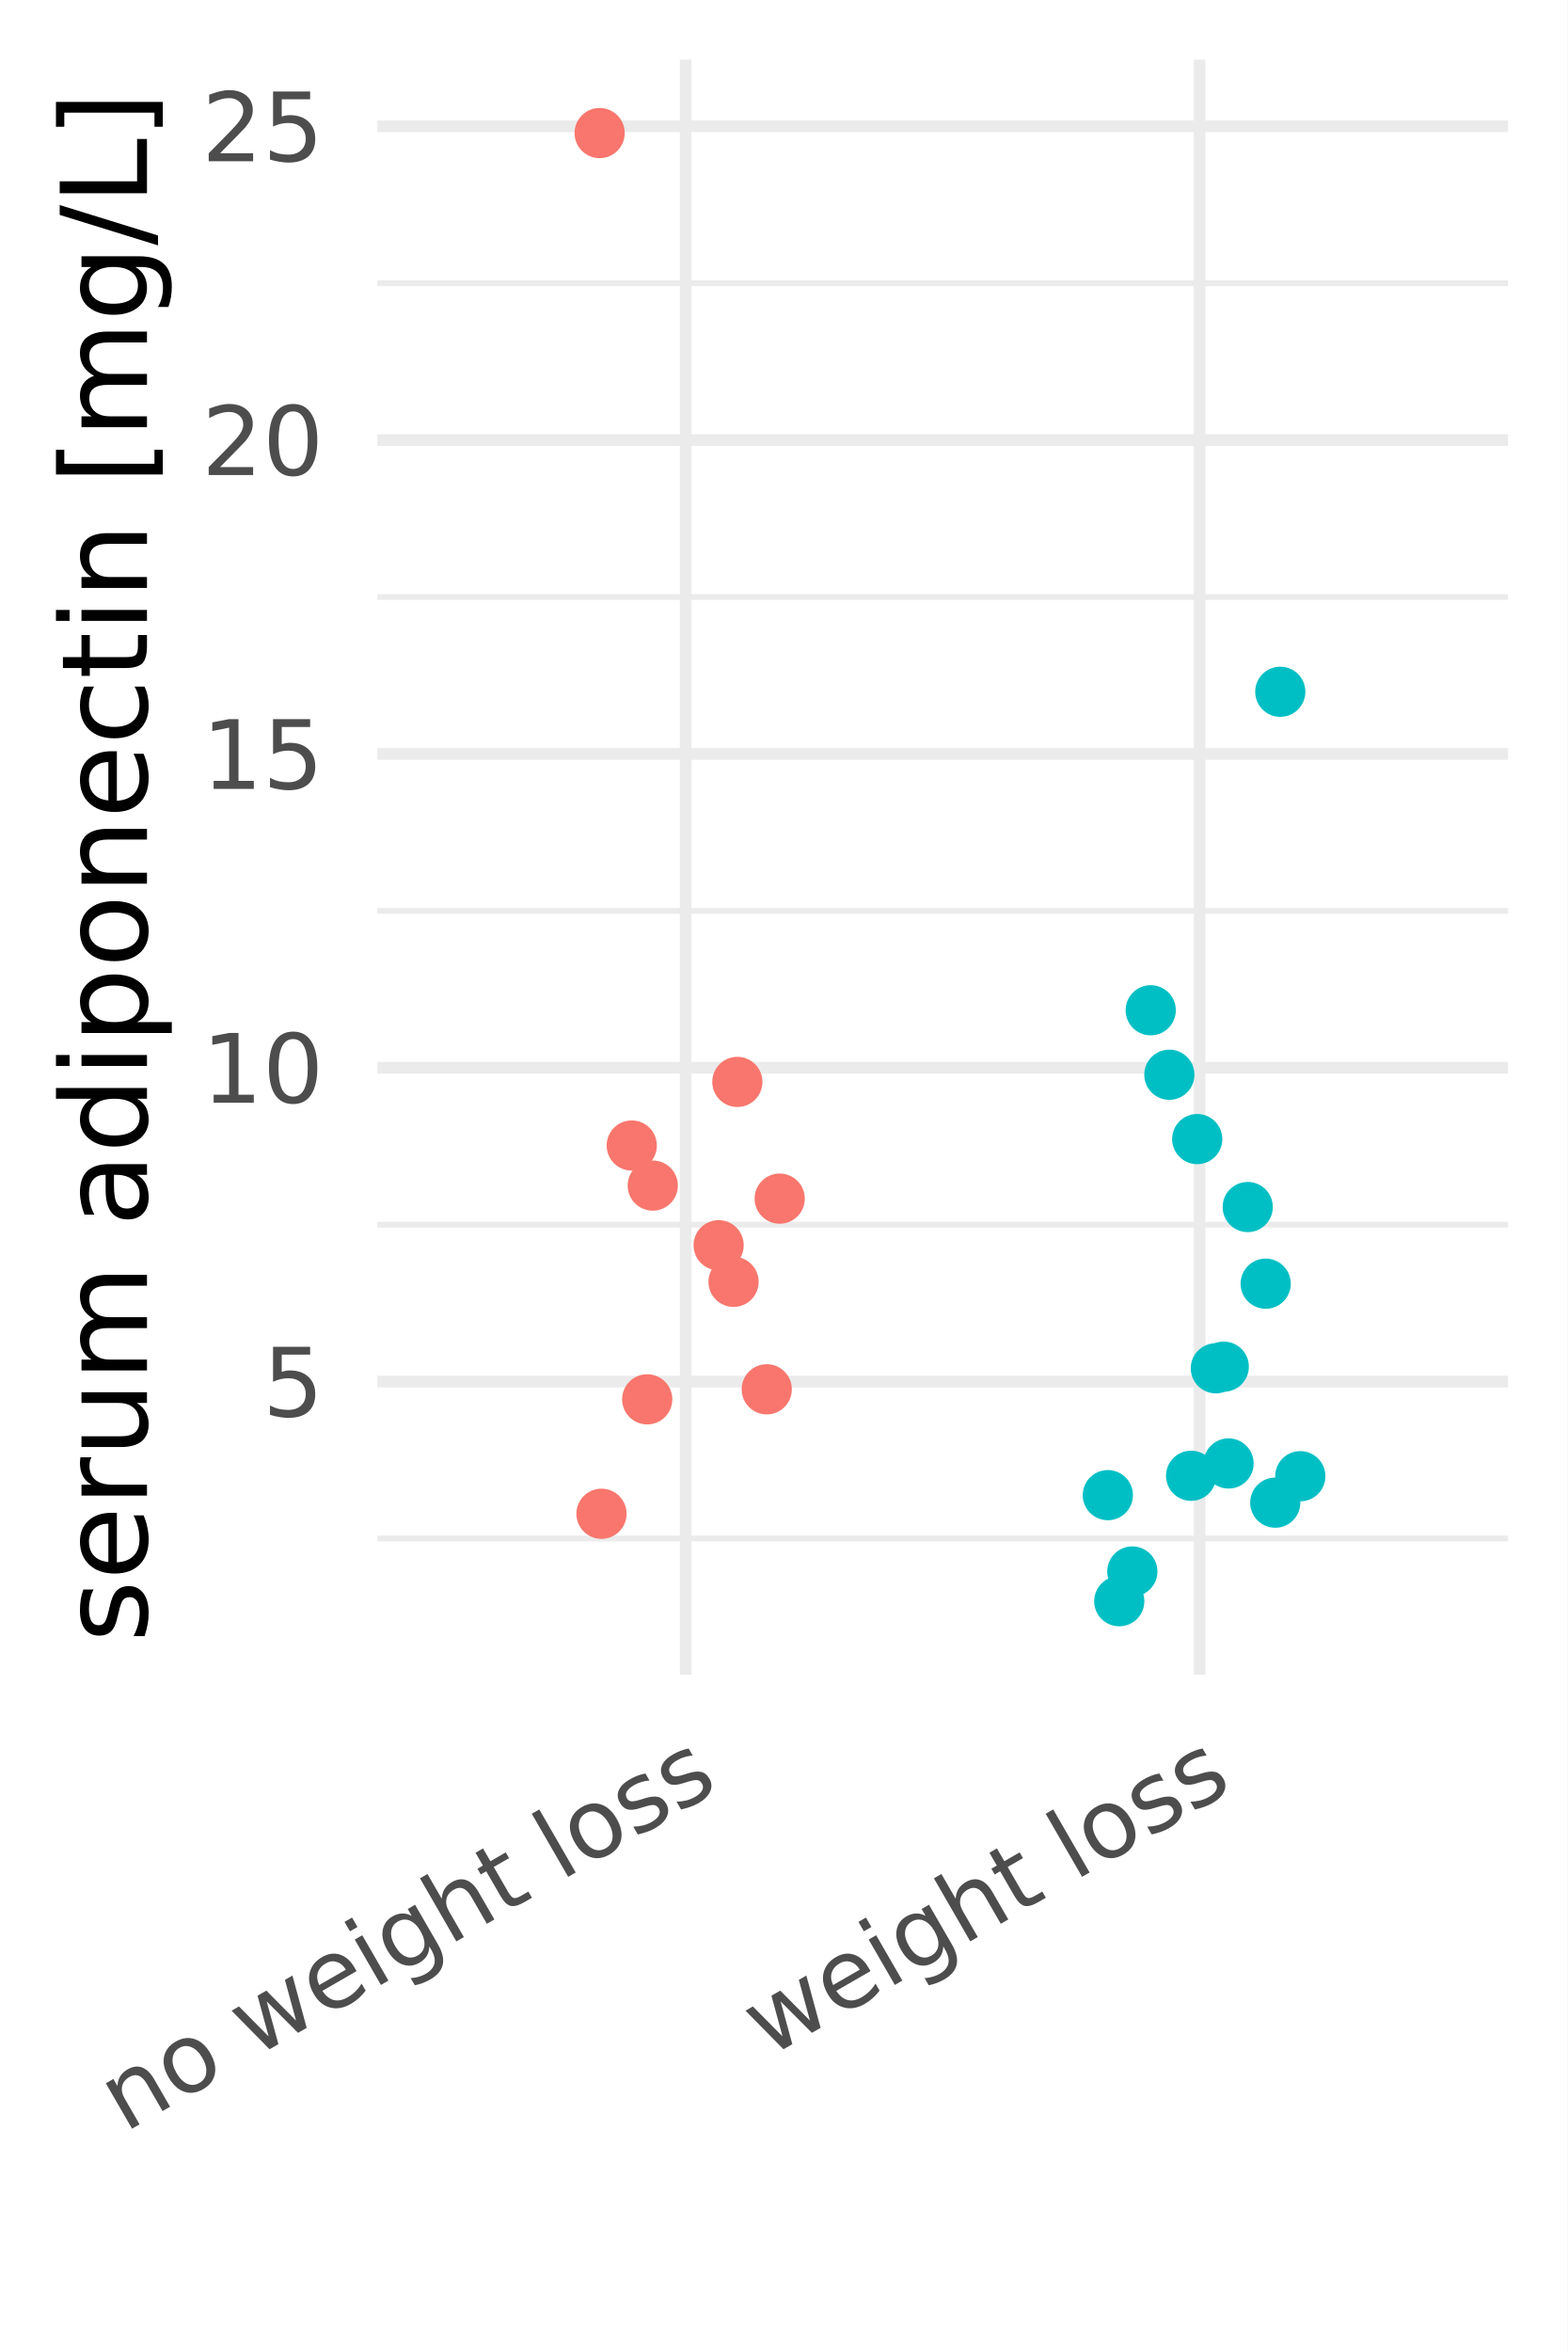
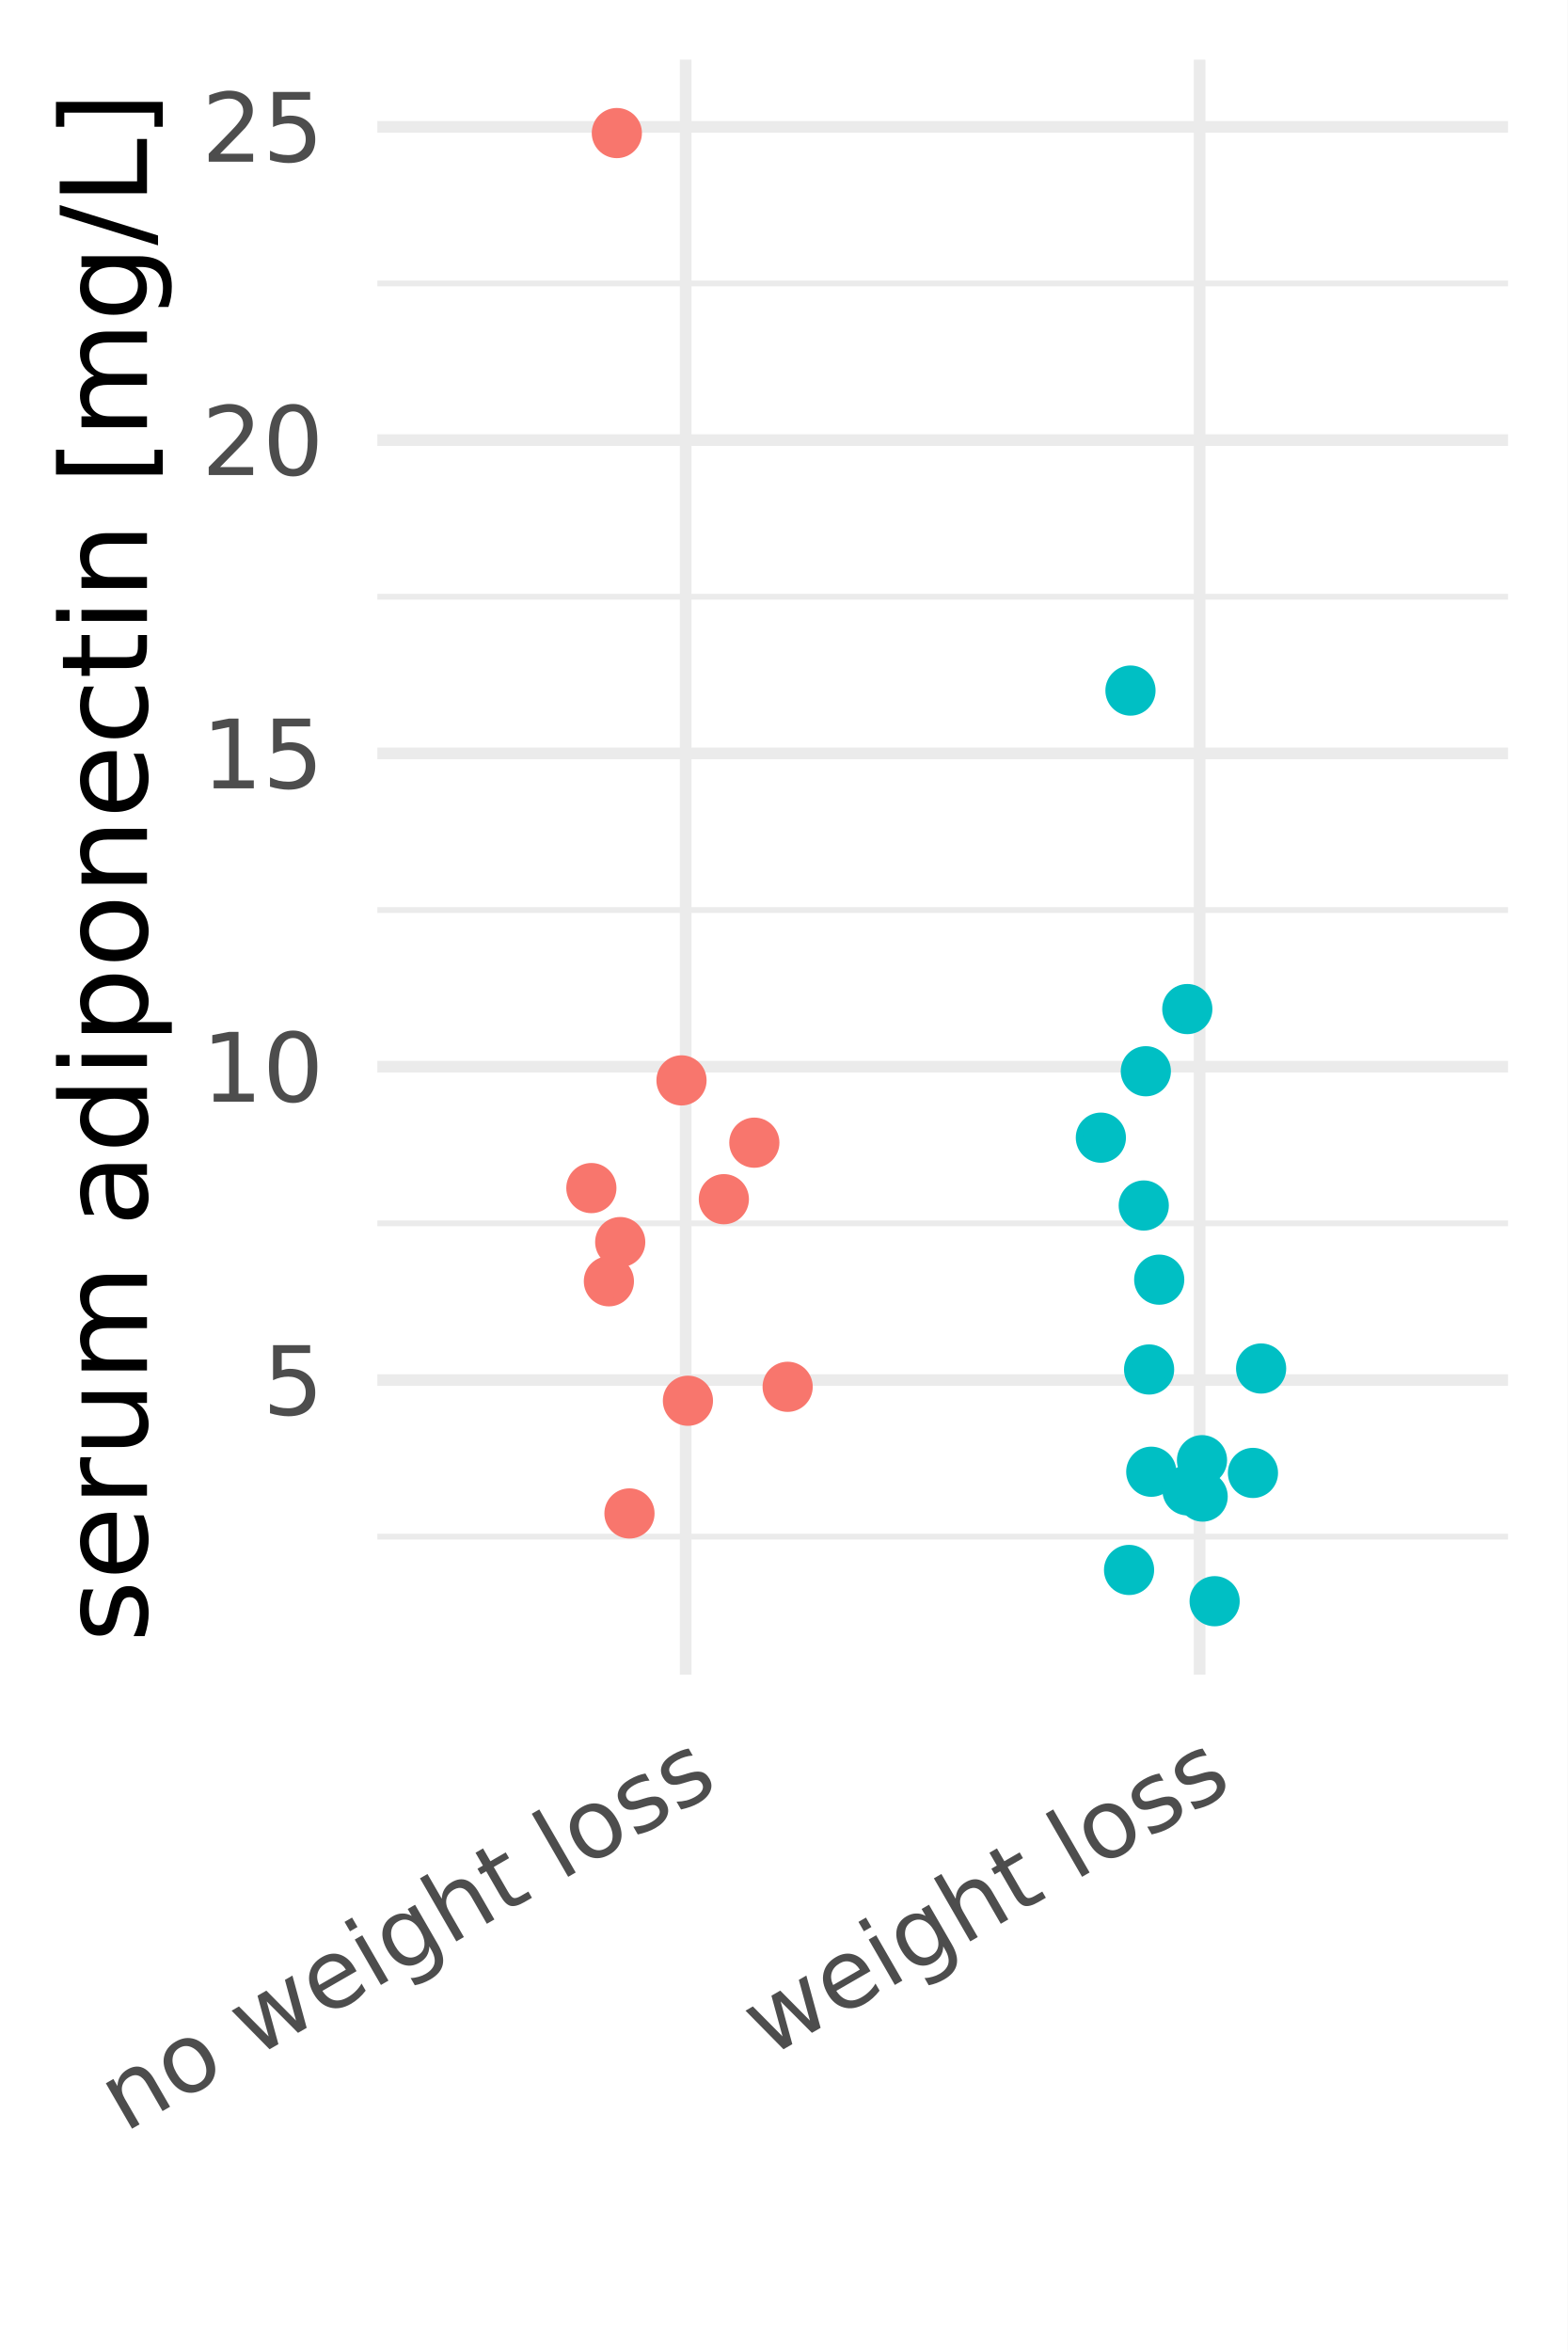
<svg xmlns="http://www.w3.org/2000/svg" viewBox="0 0 144.00 216.00">
  <defs>
    <style type="text/css">
    line, polyline, polygon, path, rect, circle {
      fill: none;
      stroke: #000000;
      stroke-linecap: round;
      stroke-linejoin: round;
      stroke-miterlimit: 10.00;
    }
  </style>
  </defs>
  <rect width="100%" height="100%" style="stroke: none; fill: #FFFFFF;" />
  <defs>
    <clipPath id="cpMzQuNjZ8MTM4LjUyfDE1My43OXw1LjQ4">
      <rect x="34.66" y="5.48" width="103.87" height="148.31" />
    </clipPath>
  </defs>
-   <polyline points="34.66,141.29 138.52,141.29 " style="stroke-width: 0.53; stroke: #EBEBEB; stroke-linecap: butt;" clip-path="url(#cpMzQuNjZ8MTM4LjUyfDE1My43OXw1LjQ4)" />
-   <polyline points="34.66,112.47 138.52,112.47 " style="stroke-width: 0.53; stroke: #EBEBEB; stroke-linecap: butt;" clip-path="url(#cpMzQuNjZ8MTM4LjUyfDE1My43OXw1LjQ4)" />
-   <polyline points="34.66,83.65 138.52,83.65 " style="stroke-width: 0.53; stroke: #EBEBEB; stroke-linecap: butt;" clip-path="url(#cpMzQuNjZ8MTM4LjUyfDE1My43OXw1LjQ4)" />
-   <polyline points="34.66,54.83 138.52,54.83 " style="stroke-width: 0.53; stroke: #EBEBEB; stroke-linecap: butt;" clip-path="url(#cpMzQuNjZ8MTM4LjUyfDE1My43OXw1LjQ4)" />
-   <polyline points="34.66,26.01 138.52,26.01 " style="stroke-width: 0.53; stroke: #EBEBEB; stroke-linecap: butt;" clip-path="url(#cpMzQuNjZ8MTM4LjUyfDE1My43OXw1LjQ4)" />
-   <polyline points="34.66,126.88 138.52,126.88 " style="stroke-width: 1.07; stroke: #EBEBEB; stroke-linecap: butt;" clip-path="url(#cpMzQuNjZ8MTM4LjUyfDE1My43OXw1LjQ4)" />
-   <polyline points="34.66,98.06 138.52,98.06 " style="stroke-width: 1.07; stroke: #EBEBEB; stroke-linecap: butt;" clip-path="url(#cpMzQuNjZ8MTM4LjUyfDE1My43OXw1LjQ4)" />
-   <polyline points="34.66,69.24 138.52,69.24 " style="stroke-width: 1.07; stroke: #EBEBEB; stroke-linecap: butt;" clip-path="url(#cpMzQuNjZ8MTM4LjUyfDE1My43OXw1LjQ4)" />
+   <polyline points="34.66,141.12 138.52,141.12 " style="stroke-width: 0.53; stroke: #EBEBEB; stroke-linecap: butt;" clip-path="url(#cpMzQuNjZ8MTM4LjUyfDE1My43OXw1LjQ4)" />
+   <polyline points="34.66,112.35 138.52,112.35 " style="stroke-width: 0.53; stroke: #EBEBEB; stroke-linecap: butt;" clip-path="url(#cpMzQuNjZ8MTM4LjUyfDE1My43OXw1LjQ4)" />
+   <polyline points="34.66,83.58 138.52,83.58 " style="stroke-width: 0.53; stroke: #EBEBEB; stroke-linecap: butt;" clip-path="url(#cpMzQuNjZ8MTM4LjUyfDE1My43OXw1LjQ4)" />
+   <polyline points="34.66,54.80 138.52,54.80 " style="stroke-width: 0.53; stroke: #EBEBEB; stroke-linecap: butt;" clip-path="url(#cpMzQuNjZ8MTM4LjUyfDE1My43OXw1LjQ4)" />
+   <polyline points="34.66,26.03 138.52,26.03 " style="stroke-width: 0.53; stroke: #EBEBEB; stroke-linecap: butt;" clip-path="url(#cpMzQuNjZ8MTM4LjUyfDE1My43OXw1LjQ4)" />
+   <polyline points="34.66,126.74 138.52,126.74 " style="stroke-width: 1.07; stroke: #EBEBEB; stroke-linecap: butt;" clip-path="url(#cpMzQuNjZ8MTM4LjUyfDE1My43OXw1LjQ4)" />
+   <polyline points="34.66,97.96 138.52,97.96 " style="stroke-width: 1.07; stroke: #EBEBEB; stroke-linecap: butt;" clip-path="url(#cpMzQuNjZ8MTM4LjUyfDE1My43OXw1LjQ4)" />
+   <polyline points="34.66,69.19 138.52,69.19 " style="stroke-width: 1.07; stroke: #EBEBEB; stroke-linecap: butt;" clip-path="url(#cpMzQuNjZ8MTM4LjUyfDE1My43OXw1LjQ4)" />
  <polyline points="34.66,40.42 138.52,40.42 " style="stroke-width: 1.07; stroke: #EBEBEB; stroke-linecap: butt;" clip-path="url(#cpMzQuNjZ8MTM4LjUyfDE1My43OXw1LjQ4)" />
-   <polyline points="34.66,11.60 138.52,11.60 " style="stroke-width: 1.07; stroke: #EBEBEB; stroke-linecap: butt;" clip-path="url(#cpMzQuNjZ8MTM4LjUyfDE1My43OXw1LjQ4)" />
+   <polyline points="34.66,11.65 138.52,11.65 " style="stroke-width: 1.07; stroke: #EBEBEB; stroke-linecap: butt;" clip-path="url(#cpMzQuNjZ8MTM4LjUyfDE1My43OXw1LjQ4)" />
  <polyline points="62.98,153.79 62.98,5.48 " style="stroke-width: 1.07; stroke: #EBEBEB; stroke-linecap: butt;" clip-path="url(#cpMzQuNjZ8MTM4LjUyfDE1My43OXw1LjQ4)" />
  <polyline points="110.19,153.79 110.19,5.48 " style="stroke-width: 1.07; stroke: #EBEBEB; stroke-linecap: butt;" clip-path="url(#cpMzQuNjZ8MTM4LjUyfDE1My43OXw1LjQ4)" />
-   <circle cx="101.76" cy="137.31" r="1.95" style="stroke-width: 0.71; stroke: #00BFC4; fill: #00BFC4;" clip-path="url(#cpMzQuNjZ8MTM4LjUyfDE1My43OXw1LjQ4)" />
-   <circle cx="116.26" cy="117.89" r="1.95" style="stroke-width: 0.71; stroke: #00BFC4; fill: #00BFC4;" clip-path="url(#cpMzQuNjZ8MTM4LjUyfDE1My43OXw1LjQ4)" />
-   <circle cx="117.60" cy="63.53" r="1.95" style="stroke-width: 0.71; stroke: #00BFC4; fill: #00BFC4;" clip-path="url(#cpMzQuNjZ8MTM4LjUyfDE1My43OXw1LjQ4)" />
-   <circle cx="109.97" cy="104.61" r="1.95" style="stroke-width: 0.71; stroke: #00BFC4; fill: #00BFC4;" clip-path="url(#cpMzQuNjZ8MTM4LjUyfDE1My43OXw1LjQ4)" />
-   <circle cx="114.61" cy="110.85" r="1.95" style="stroke-width: 0.71; stroke: #00BFC4; fill: #00BFC4;" clip-path="url(#cpMzQuNjZ8MTM4LjUyfDE1My43OXw1LjQ4)" />
-   <circle cx="117.14" cy="138.00" r="1.95" style="stroke-width: 0.71; stroke: #00BFC4; fill: #00BFC4;" clip-path="url(#cpMzQuNjZ8MTM4LjUyfDE1My43OXw1LjQ4)" />
-   <circle cx="119.44" cy="135.57" r="1.95" style="stroke-width: 0.71; stroke: #00BFC4; fill: #00BFC4;" clip-path="url(#cpMzQuNjZ8MTM4LjUyfDE1My43OXw1LjQ4)" />
-   <circle cx="112.85" cy="134.40" r="1.95" style="stroke-width: 0.71; stroke: #00BFC4; fill: #00BFC4;" clip-path="url(#cpMzQuNjZ8MTM4LjUyfDE1My43OXw1LjQ4)" />
-   <circle cx="109.41" cy="135.53" r="1.95" style="stroke-width: 0.71; stroke: #00BFC4; fill: #00BFC4;" clip-path="url(#cpMzQuNjZ8MTM4LjUyfDE1My43OXw1LjQ4)" />
-   <circle cx="102.81" cy="147.05" r="1.95" style="stroke-width: 0.71; stroke: #00BFC4; fill: #00BFC4;" clip-path="url(#cpMzQuNjZ8MTM4LjUyfDE1My43OXw1LjQ4)" />
-   <circle cx="107.41" cy="98.70" r="1.95" style="stroke-width: 0.71; stroke: #00BFC4; fill: #00BFC4;" clip-path="url(#cpMzQuNjZ8MTM4LjUyfDE1My43OXw1LjQ4)" />
-   <circle cx="111.68" cy="125.66" r="1.95" style="stroke-width: 0.71; stroke: #00BFC4; fill: #00BFC4;" clip-path="url(#cpMzQuNjZ8MTM4LjUyfDE1My43OXw1LjQ4)" />
-   <circle cx="112.41" cy="125.51" r="1.95" style="stroke-width: 0.71; stroke: #00BFC4; fill: #00BFC4;" clip-path="url(#cpMzQuNjZ8MTM4LjUyfDE1My43OXw1LjQ4)" />
-   <circle cx="104.01" cy="144.32" r="1.95" style="stroke-width: 0.71; stroke: #00BFC4; fill: #00BFC4;" clip-path="url(#cpMzQuNjZ8MTM4LjUyfDE1My43OXw1LjQ4)" />
-   <circle cx="105.70" cy="92.78" r="1.95" style="stroke-width: 0.71; stroke: #00BFC4; fill: #00BFC4;" clip-path="url(#cpMzQuNjZ8MTM4LjUyfDE1My43OXw1LjQ4)" />
-   <circle cx="70.43" cy="127.59" r="1.95" style="stroke-width: 0.71; stroke: #F8766D; fill: #F8766D;" clip-path="url(#cpMzQuNjZ8MTM4LjUyfDE1My43OXw1LjQ4)" />
-   <circle cx="58.03" cy="105.20" r="1.95" style="stroke-width: 0.71; stroke: #F8766D; fill: #F8766D;" clip-path="url(#cpMzQuNjZ8MTM4LjUyfDE1My43OXw1LjQ4)" />
-   <circle cx="71.62" cy="110.08" r="1.95" style="stroke-width: 0.71; stroke: #F8766D; fill: #F8766D;" clip-path="url(#cpMzQuNjZ8MTM4LjUyfDE1My43OXw1LjQ4)" />
-   <circle cx="67.73" cy="99.36" r="1.95" style="stroke-width: 0.71; stroke: #F8766D; fill: #F8766D;" clip-path="url(#cpMzQuNjZ8MTM4LjUyfDE1My43OXw1LjQ4)" />
-   <circle cx="59.96" cy="108.88" r="1.95" style="stroke-width: 0.71; stroke: #F8766D; fill: #F8766D;" clip-path="url(#cpMzQuNjZ8MTM4LjUyfDE1My43OXw1LjQ4)" />
-   <circle cx="66.01" cy="114.36" r="1.95" style="stroke-width: 0.71; stroke: #F8766D; fill: #F8766D;" clip-path="url(#cpMzQuNjZ8MTM4LjUyfDE1My43OXw1LjQ4)" />
-   <circle cx="59.45" cy="128.51" r="1.95" style="stroke-width: 0.71; stroke: #F8766D; fill: #F8766D;" clip-path="url(#cpMzQuNjZ8MTM4LjUyfDE1My43OXw1LjQ4)" />
-   <circle cx="67.38" cy="117.72" r="1.95" style="stroke-width: 0.71; stroke: #F8766D; fill: #F8766D;" clip-path="url(#cpMzQuNjZ8MTM4LjUyfDE1My43OXw1LjQ4)" />
-   <circle cx="55.25" cy="139.02" r="1.95" style="stroke-width: 0.71; stroke: #F8766D; fill: #F8766D;" clip-path="url(#cpMzQuNjZ8MTM4LjUyfDE1My43OXw1LjQ4)" />
-   <circle cx="55.08" cy="12.22" r="1.95" style="stroke-width: 0.71; stroke: #F8766D; fill: #F8766D;" clip-path="url(#cpMzQuNjZ8MTM4LjUyfDE1My43OXw1LjQ4)" />
+   <circle cx="109.08" cy="136.87" r="1.95" style="stroke-width: 0.71; stroke: #00BFC4; fill: #00BFC4;" clip-path="url(#cpMzQuNjZ8MTM4LjUyfDE1My43OXw1LjQ4)" />
+   <circle cx="106.48" cy="117.52" r="1.95" style="stroke-width: 0.71; stroke: #00BFC4; fill: #00BFC4;" clip-path="url(#cpMzQuNjZ8MTM4LjUyfDE1My43OXw1LjQ4)" />
+   <circle cx="103.84" cy="63.42" r="1.95" style="stroke-width: 0.71; stroke: #00BFC4; fill: #00BFC4;" clip-path="url(#cpMzQuNjZ8MTM4LjUyfDE1My43OXw1LjQ4)" />
+   <circle cx="101.12" cy="104.48" r="1.95" style="stroke-width: 0.71; stroke: #00BFC4; fill: #00BFC4;" clip-path="url(#cpMzQuNjZ8MTM4LjUyfDE1My43OXw1LjQ4)" />
+   <circle cx="105.06" cy="110.71" r="1.95" style="stroke-width: 0.71; stroke: #00BFC4; fill: #00BFC4;" clip-path="url(#cpMzQuNjZ8MTM4LjUyfDE1My43OXw1LjQ4)" />
+   <circle cx="110.47" cy="137.44" r="1.95" style="stroke-width: 0.71; stroke: #00BFC4; fill: #00BFC4;" clip-path="url(#cpMzQuNjZ8MTM4LjUyfDE1My43OXw1LjQ4)" />
+   <circle cx="105.75" cy="135.16" r="1.95" style="stroke-width: 0.71; stroke: #00BFC4; fill: #00BFC4;" clip-path="url(#cpMzQuNjZ8MTM4LjUyfDE1My43OXw1LjQ4)" />
+   <circle cx="110.41" cy="134.10" r="1.95" style="stroke-width: 0.71; stroke: #00BFC4; fill: #00BFC4;" clip-path="url(#cpMzQuNjZ8MTM4LjUyfDE1My43OXw1LjQ4)" />
+   <circle cx="115.09" cy="135.27" r="1.95" style="stroke-width: 0.71; stroke: #00BFC4; fill: #00BFC4;" clip-path="url(#cpMzQuNjZ8MTM4LjUyfDE1My43OXw1LjQ4)" />
+   <circle cx="111.57" cy="147.05" r="1.95" style="stroke-width: 0.71; stroke: #00BFC4; fill: #00BFC4;" clip-path="url(#cpMzQuNjZ8MTM4LjUyfDE1My43OXw1LjQ4)" />
+   <circle cx="105.25" cy="98.38" r="1.95" style="stroke-width: 0.71; stroke: #00BFC4; fill: #00BFC4;" clip-path="url(#cpMzQuNjZ8MTM4LjUyfDE1My43OXw1LjQ4)" />
+   <circle cx="105.55" cy="125.77" r="1.95" style="stroke-width: 0.71; stroke: #00BFC4; fill: #00BFC4;" clip-path="url(#cpMzQuNjZ8MTM4LjUyfDE1My43OXw1LjQ4)" />
+   <circle cx="115.84" cy="125.68" r="1.95" style="stroke-width: 0.71; stroke: #00BFC4; fill: #00BFC4;" clip-path="url(#cpMzQuNjZ8MTM4LjUyfDE1My43OXw1LjQ4)" />
+   <circle cx="103.71" cy="144.18" r="1.95" style="stroke-width: 0.71; stroke: #00BFC4; fill: #00BFC4;" clip-path="url(#cpMzQuNjZ8MTM4LjUyfDE1My43OXw1LjQ4)" />
+   <circle cx="109.06" cy="92.67" r="1.95" style="stroke-width: 0.71; stroke: #00BFC4; fill: #00BFC4;" clip-path="url(#cpMzQuNjZ8MTM4LjUyfDE1My43OXw1LjQ4)" />
+   <circle cx="72.35" cy="127.36" r="1.95" style="stroke-width: 0.71; stroke: #F8766D; fill: #F8766D;" clip-path="url(#cpMzQuNjZ8MTM4LjUyfDE1My43OXw1LjQ4)" />
+   <circle cx="69.29" cy="104.94" r="1.95" style="stroke-width: 0.71; stroke: #F8766D; fill: #F8766D;" clip-path="url(#cpMzQuNjZ8MTM4LjUyfDE1My43OXw1LjQ4)" />
+   <circle cx="66.49" cy="110.13" r="1.95" style="stroke-width: 0.71; stroke: #F8766D; fill: #F8766D;" clip-path="url(#cpMzQuNjZ8MTM4LjUyfDE1My43OXw1LjQ4)" />
+   <circle cx="62.60" cy="99.22" r="1.95" style="stroke-width: 0.71; stroke: #F8766D; fill: #F8766D;" clip-path="url(#cpMzQuNjZ8MTM4LjUyfDE1My43OXw1LjQ4)" />
+   <circle cx="54.32" cy="109.11" r="1.95" style="stroke-width: 0.71; stroke: #F8766D; fill: #F8766D;" clip-path="url(#cpMzQuNjZ8MTM4LjUyfDE1My43OXw1LjQ4)" />
+   <circle cx="56.97" cy="114.07" r="1.95" style="stroke-width: 0.71; stroke: #F8766D; fill: #F8766D;" clip-path="url(#cpMzQuNjZ8MTM4LjUyfDE1My43OXw1LjQ4)" />
+   <circle cx="63.19" cy="128.64" r="1.95" style="stroke-width: 0.71; stroke: #F8766D; fill: #F8766D;" clip-path="url(#cpMzQuNjZ8MTM4LjUyfDE1My43OXw1LjQ4)" />
+   <circle cx="55.93" cy="117.67" r="1.95" style="stroke-width: 0.71; stroke: #F8766D; fill: #F8766D;" clip-path="url(#cpMzQuNjZ8MTM4LjUyfDE1My43OXw1LjQ4)" />
+   <circle cx="57.82" cy="138.99" r="1.95" style="stroke-width: 0.71; stroke: #F8766D; fill: #F8766D;" clip-path="url(#cpMzQuNjZ8MTM4LjUyfDE1My43OXw1LjQ4)" />
+   <circle cx="56.66" cy="12.22" r="1.95" style="stroke-width: 0.71; stroke: #F8766D; fill: #F8766D;" clip-path="url(#cpMzQuNjZ8MTM4LjUyfDE1My43OXw1LjQ4)" />
  <defs>
    <clipPath id="cpMC4wMHwxNDQuMDB8MjE2LjAwfDAuMDA=">
      <rect x="0.00" y="0.00" width="144.00" height="216.00" />
    </clipPath>
  </defs>
  <g clip-path="url(#cpMC4wMHwxNDQuMDB8MjE2LjAwfDAuMDA=)">
-     <text x="24.13" y="130.09" style="font-size: 8.80px; fill: #4D4D4D; font-family: DejaVu Sans;" textLength="5.60px" lengthAdjust="spacingAndGlyphs">5</text>
+     <text x="24.13" y="129.94" style="font-size: 8.80px; fill: #4D4D4D; font-family: DejaVu Sans;" textLength="5.60px" lengthAdjust="spacingAndGlyphs">5</text>
  </g>
  <g clip-path="url(#cpMC4wMHwxNDQuMDB8MjE2LjAwfDAuMDA=)">
-     <text x="18.53" y="101.27" style="font-size: 8.80px; fill: #4D4D4D; font-family: DejaVu Sans;" textLength="11.20px" lengthAdjust="spacingAndGlyphs">10</text>
+     <text x="18.53" y="101.17" style="font-size: 8.80px; fill: #4D4D4D; font-family: DejaVu Sans;" textLength="11.20px" lengthAdjust="spacingAndGlyphs">10</text>
  </g>
  <g clip-path="url(#cpMC4wMHwxNDQuMDB8MjE2LjAwfDAuMDA=)">
-     <text x="18.53" y="72.45" style="font-size: 8.80px; fill: #4D4D4D; font-family: DejaVu Sans;" textLength="11.20px" lengthAdjust="spacingAndGlyphs">15</text>
+     <text x="18.53" y="72.40" style="font-size: 8.80px; fill: #4D4D4D; font-family: DejaVu Sans;" textLength="11.20px" lengthAdjust="spacingAndGlyphs">15</text>
  </g>
  <g clip-path="url(#cpMC4wMHwxNDQuMDB8MjE2LjAwfDAuMDA=)">
    <text x="18.53" y="43.63" style="font-size: 8.80px; fill: #4D4D4D; font-family: DejaVu Sans;" textLength="11.20px" lengthAdjust="spacingAndGlyphs">20</text>
  </g>
  <g clip-path="url(#cpMC4wMHwxNDQuMDB8MjE2LjAwfDAuMDA=)">
-     <text x="18.53" y="14.81" style="font-size: 8.80px; fill: #4D4D4D; font-family: DejaVu Sans;" textLength="11.20px" lengthAdjust="spacingAndGlyphs">25</text>
+     <text x="18.53" y="14.85" style="font-size: 8.80px; fill: #4D4D4D; font-family: DejaVu Sans;" textLength="11.20px" lengthAdjust="spacingAndGlyphs">25</text>
  </g>
  <g clip-path="url(#cpMC4wMHwxNDQuMDB8MjE2LjAwfDAuMDA=)">
    <text transform="translate(11.44,195.89) rotate(-30)" style="font-size: 8.80px; fill: #4D4D4D; font-family: DejaVu Sans;" textLength="63.22px" lengthAdjust="spacingAndGlyphs">no weight loss</text>
  </g>
  <g clip-path="url(#cpMC4wMHwxNDQuMDB8MjE2LjAwfDAuMDA=)">
    <text transform="translate(70.56,189.01) rotate(-30)" style="font-size: 8.80px; fill: #4D4D4D; font-family: DejaVu Sans;" textLength="49.47px" lengthAdjust="spacingAndGlyphs">weight loss</text>
  </g>
  <g clip-path="url(#cpMC4wMHwxNDQuMDB8MjE2LjAwfDAuMDA=)">
    <text transform="translate(13.50,150.85) rotate(-90)" style="font-size: 11.00px; font-family: DejaVu Sans;" textLength="142.44px" lengthAdjust="spacingAndGlyphs">serum adiponectin [mg/L]</text>
  </g>
</svg>
